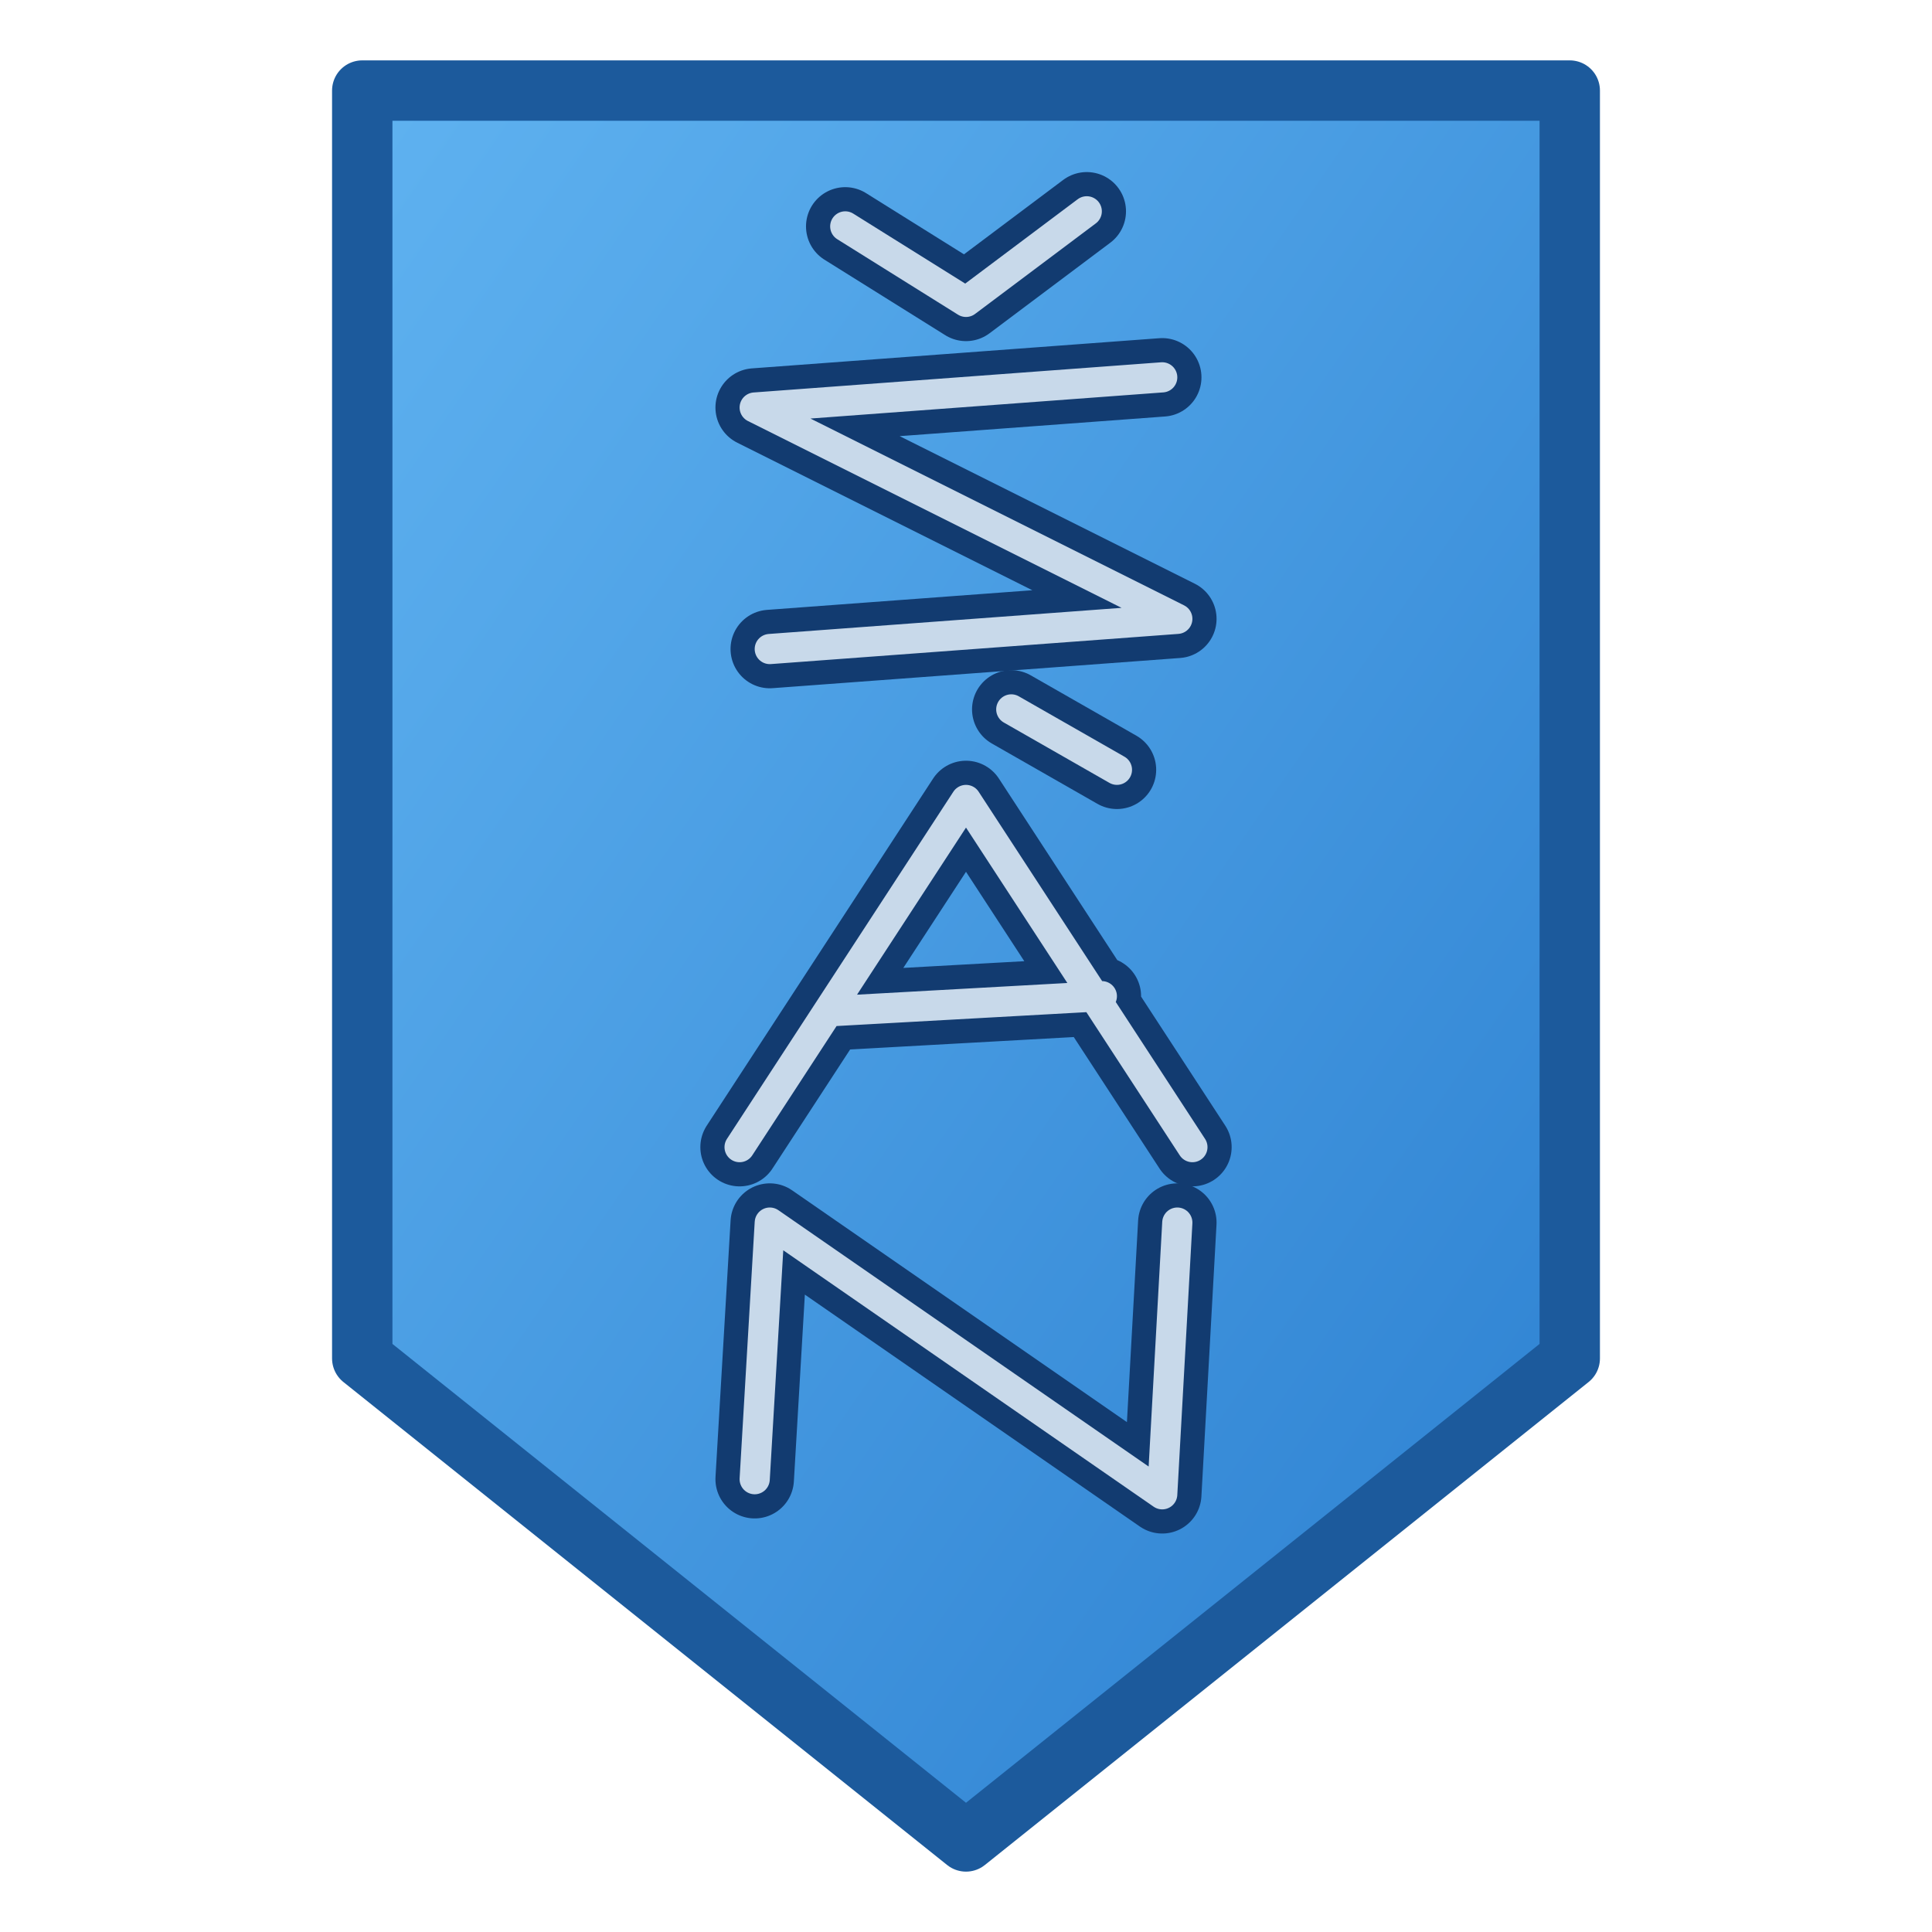
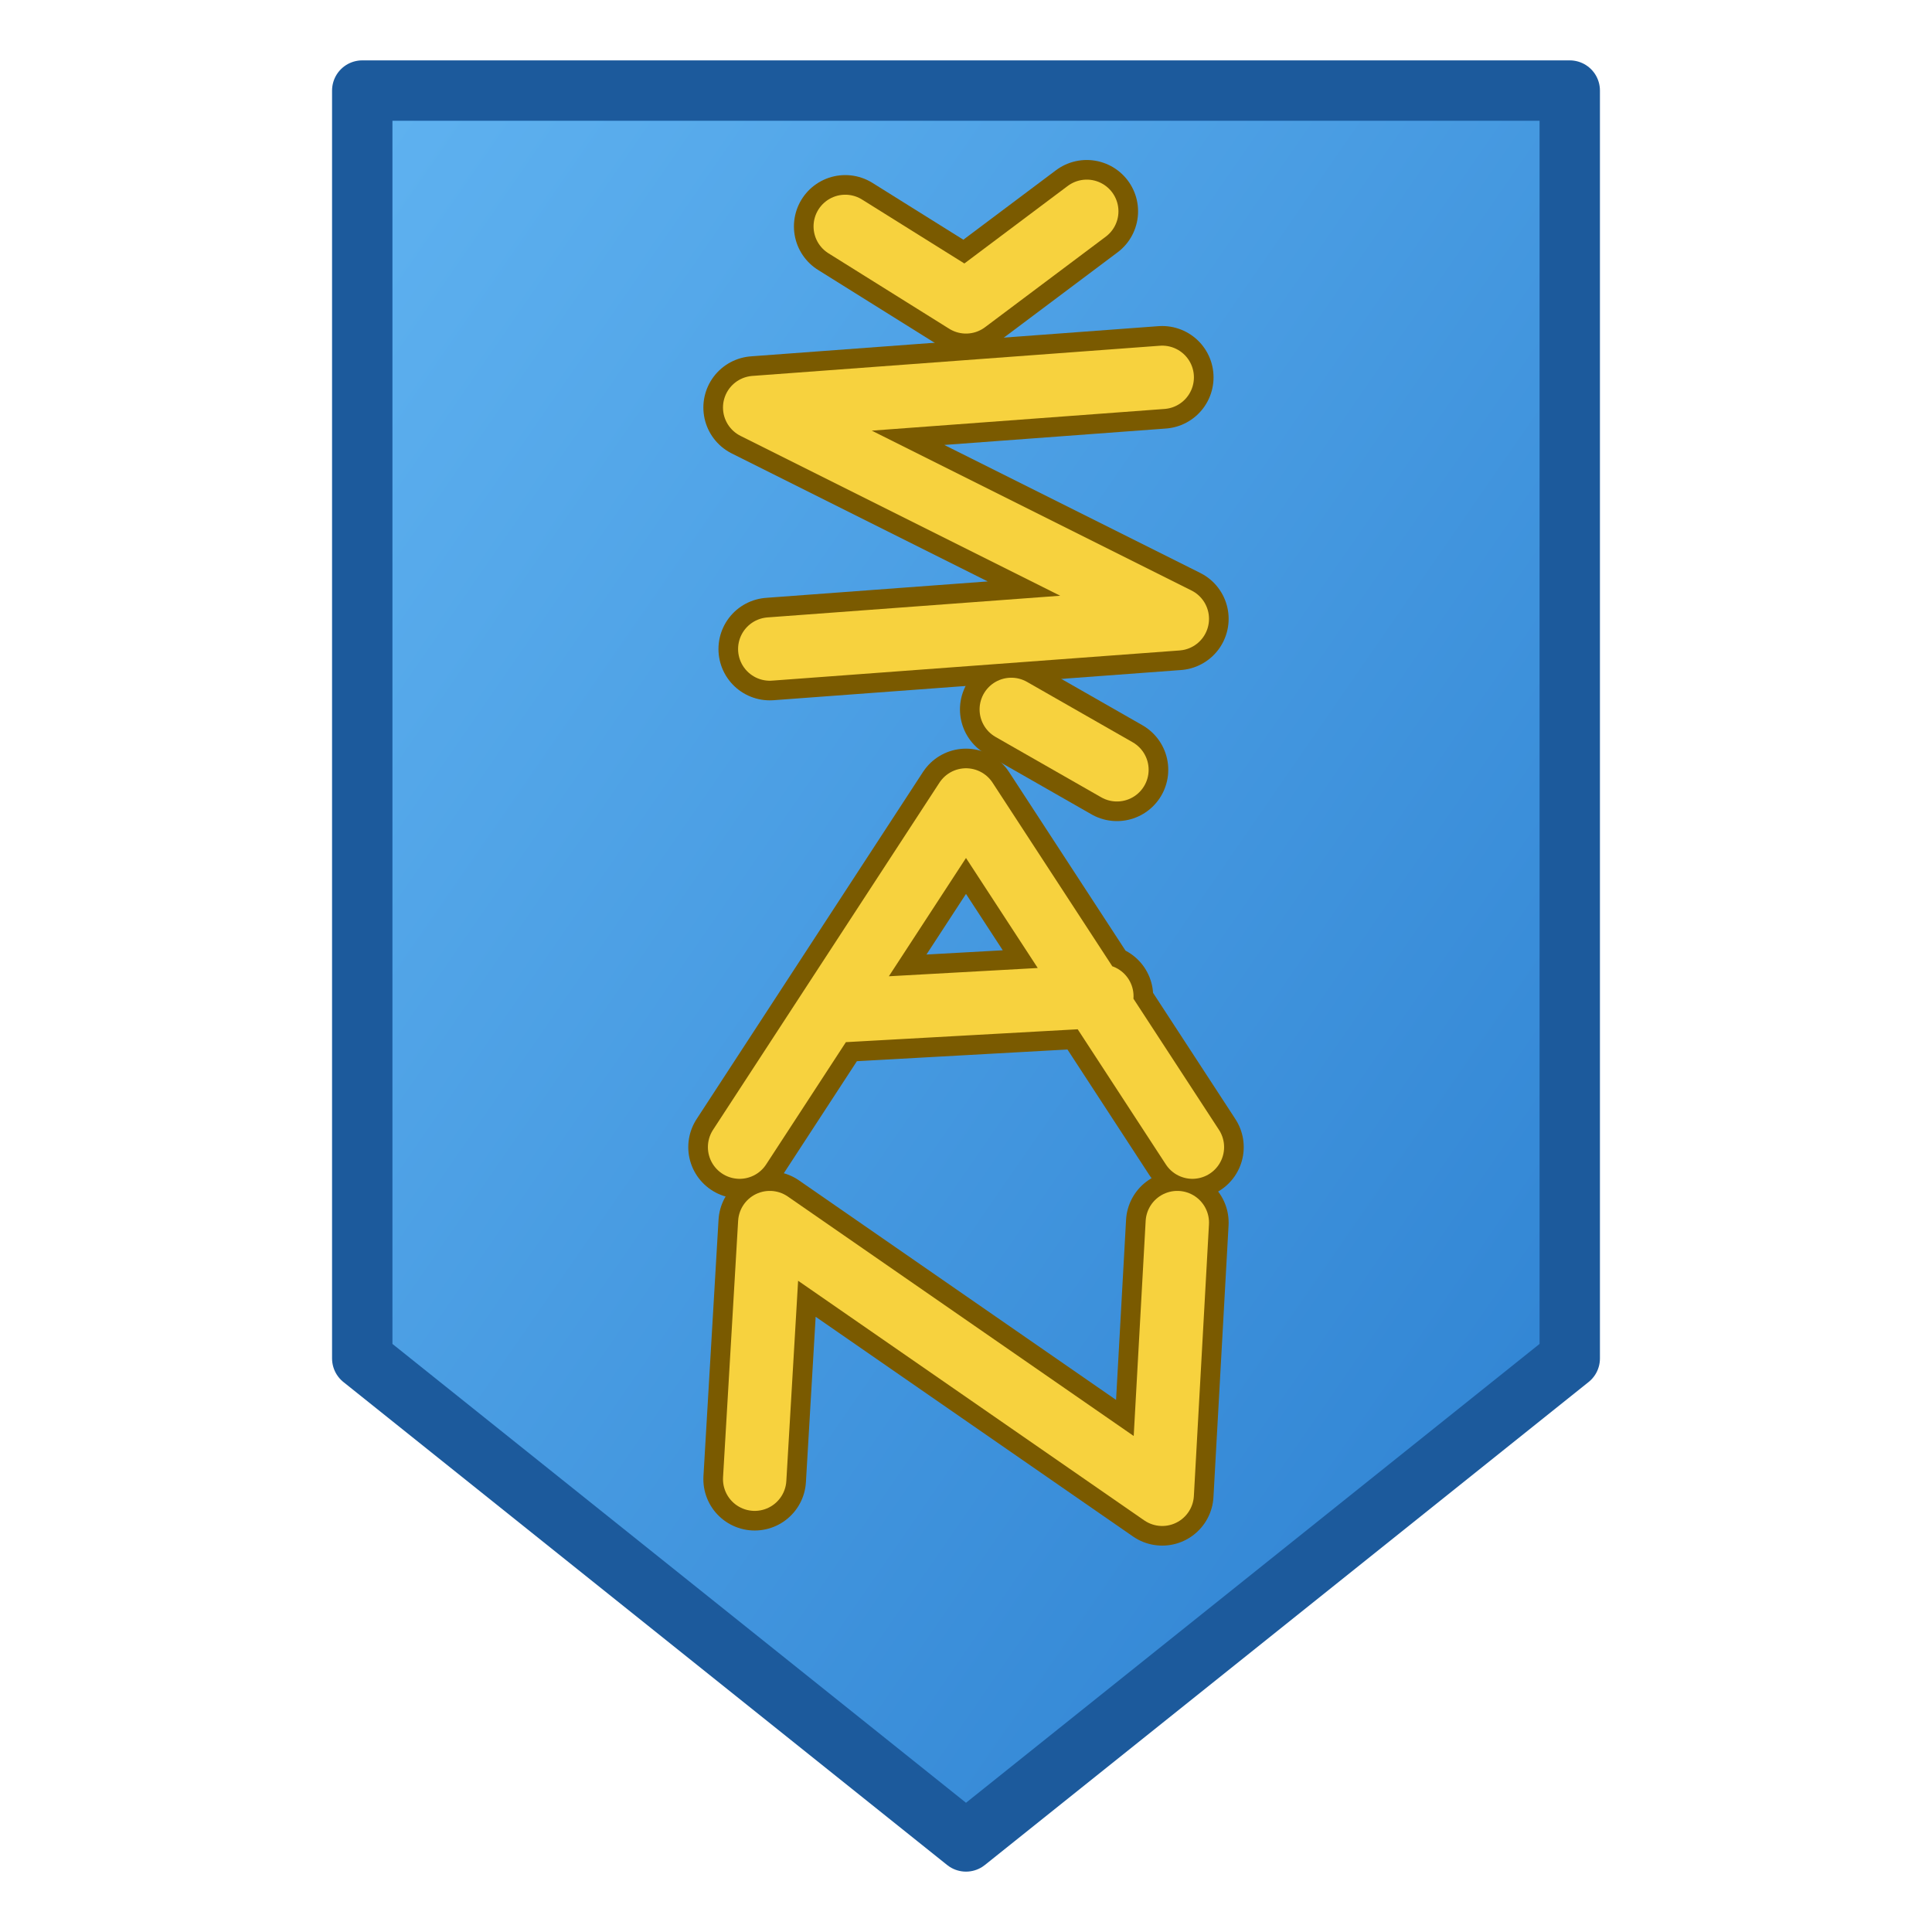
<svg xmlns="http://www.w3.org/2000/svg" viewBox="0 0 64 64" role="img">
  <defs>
    <linearGradient id="g" x1="0" y1="0" x2="1" y2="1">
      <stop offset="0" stop-color="#5fb2f0" />
      <stop offset="1" stop-color="#2b7fd0" />
    </linearGradient>
  </defs>
  <path d="M12 3 H52 V45 L32 61 L12 45 Z" fill="url(#g)" stroke="#1c5a9c" stroke-width="2" stroke-linejoin="round" />
-   <g fill="none" stroke="#123b70" stroke-width="2.6" stroke-linecap="round" stroke-linejoin="round">
+   <g fill="none" stroke="#7a5a00" stroke-width="3.4" stroke-linecap="round" stroke-linejoin="round">
    <path d="M28 7.5 L32 10 L36 7" />
    <path d="M38.5 12.5 L25 13.5 L39 20.5 L25.5 21.5" />
    <path d="M33.5 23.5 L37 25.5" />
    <path d="M24.5 38 L32 26.5 L39.5 38 M27.5 33.5 L36.5 33" />
    <path d="M25 49 L25.5 40.5 L38.5 49.5 L39 40.5" />
  </g>
-   <g fill="none" stroke="#e8f4ff" stroke-width="1" stroke-linecap="round" stroke-linejoin="round" opacity="0.85">
+   <g fill="none" stroke="#f7d23e" stroke-width="2.1" stroke-linecap="round" stroke-linejoin="round">
    <path d="M28 7.5 L32 10 L36 7" />
    <path d="M38.5 12.5 L25 13.5 L39 20.5 L25.5 21.5" />
    <path d="M33.5 23.5 L37 25.5" />
    <path d="M24.5 38 L32 26.5 L39.5 38 M27.5 33.5 L36.5 33" />
    <path d="M25 49 L25.5 40.5 L38.5 49.5 L39 40.5" />
  </g>
</svg>
